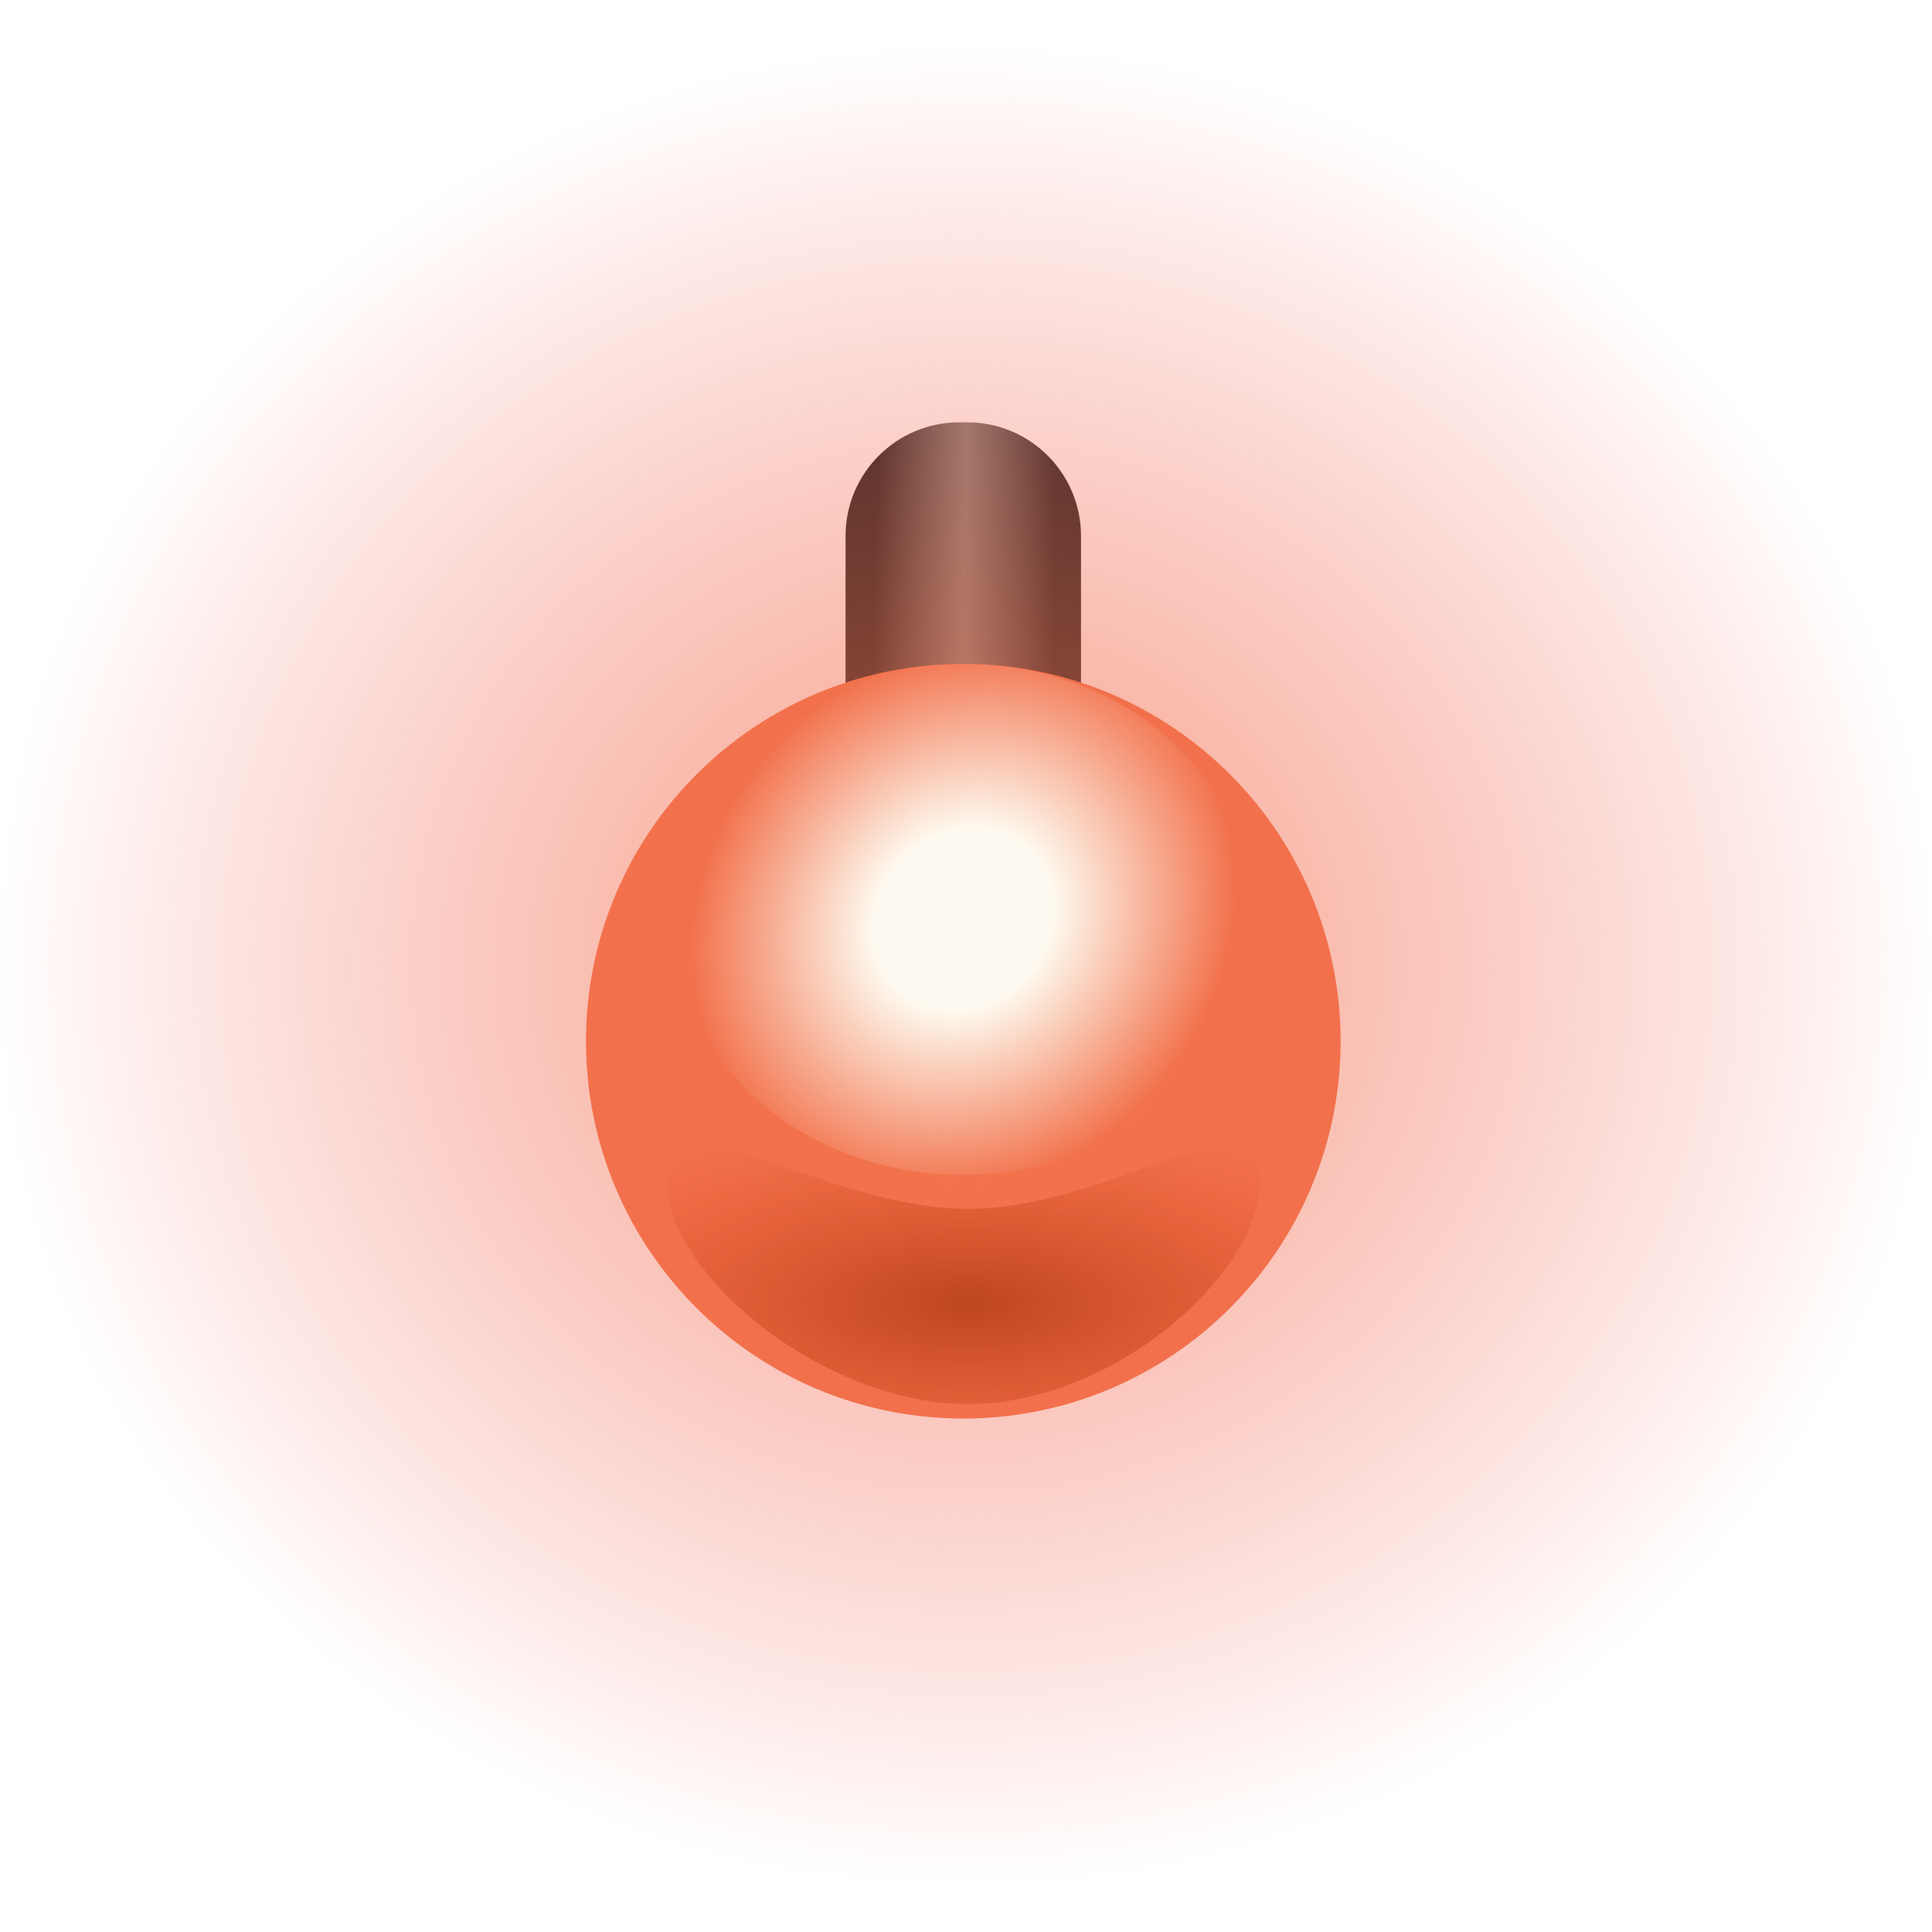
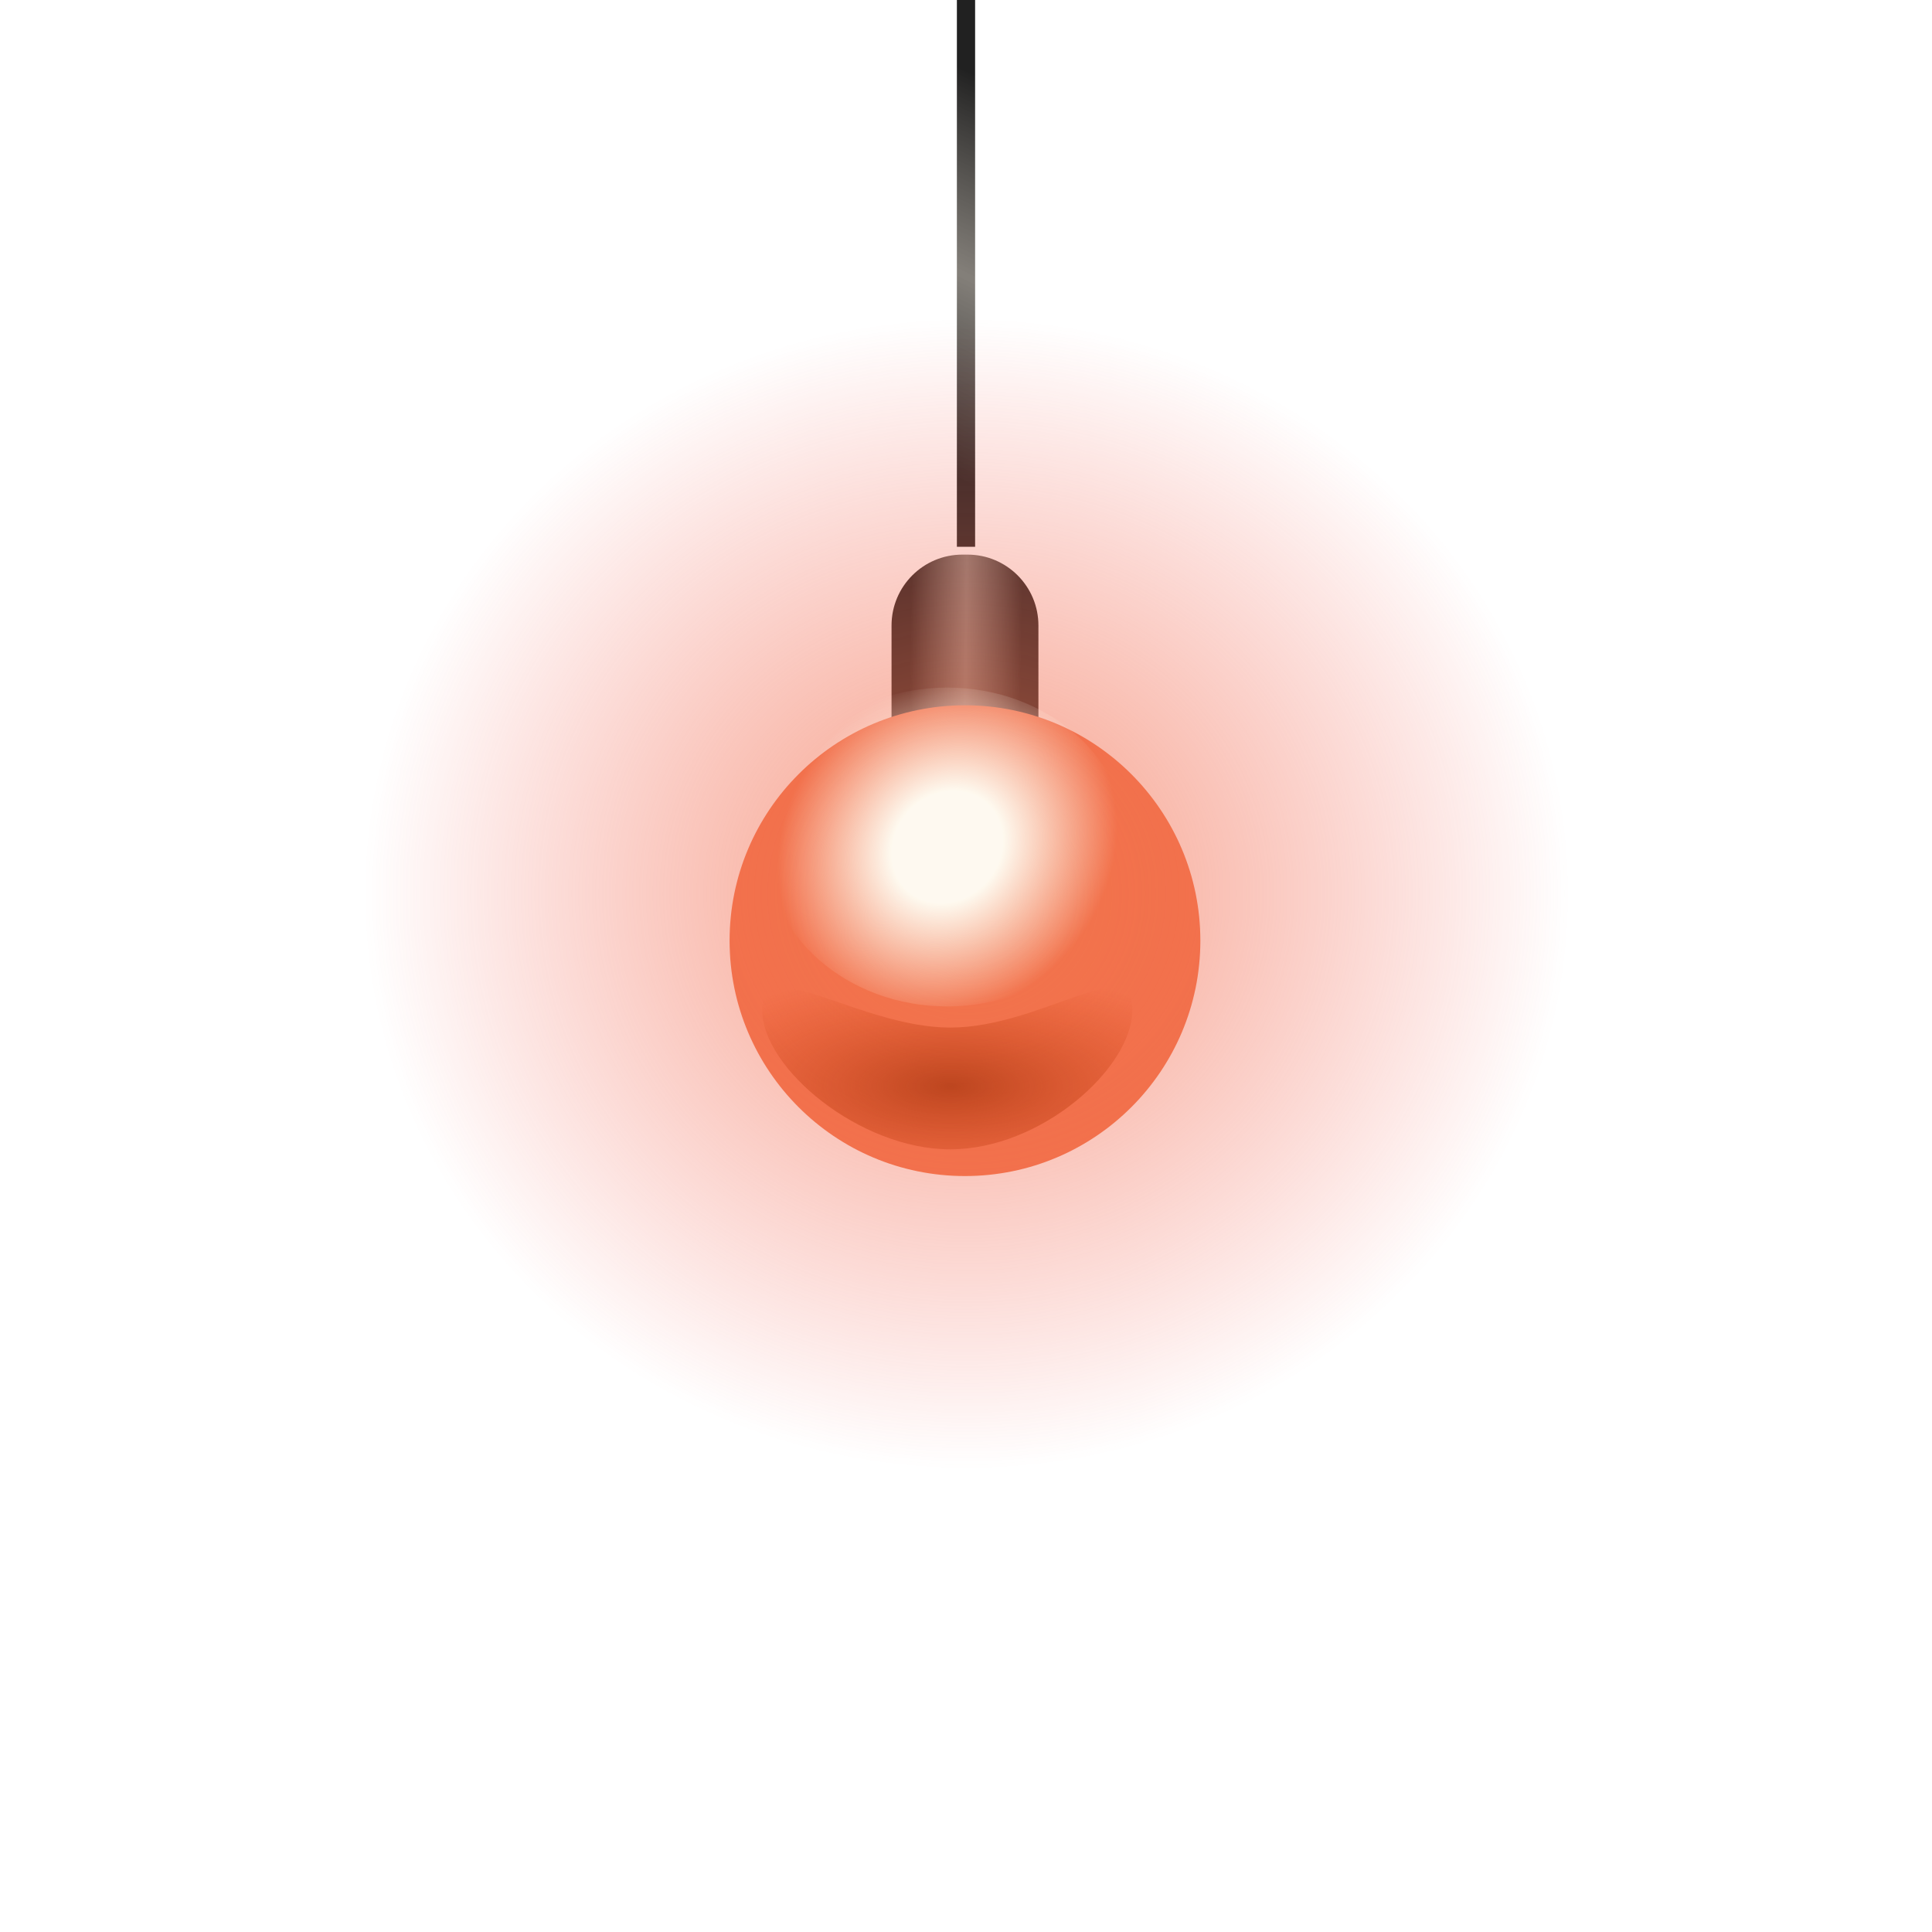
- <svg xmlns="http://www.w3.org/2000/svg" width="68" height="68" viewBox="0 0 68 68" fill="none">
-   <path d="M29.761 18.865C29.761 16.656 31.552 14.865 33.761 14.865H34.048C36.257 14.865 38.048 16.656 38.048 18.865V26.451H29.761V18.865Z" fill="url(#paint0_linear_1_143)" />
-   <circle cx="33.905" cy="36.647" r="13.28" fill="#F2764C" />
-   <circle cx="34" cy="34" r="34" fill="url(#paint1_radial_1_143)" />
-   <ellipse cx="33.905" cy="32.361" rx="10.244" ry="8.995" fill="url(#paint2_radial_1_143)" />
-   <path d="M44.349 41.547C44.349 44.847 39.188 49.419 34.075 49.419C28.961 49.419 23.46 44.847 23.46 41.547C23.46 38.246 28.961 42.548 34.075 42.548C39.188 42.548 44.349 38.246 44.349 41.547Z" fill="url(#paint3_radial_1_143)" />
+ <svg xmlns="http://www.w3.org/2000/svg" width="109" height="109" viewBox="0 0 109 109" fill="none">
+   <path fill-rule="evenodd" clip-rule="evenodd" d="M53.986 30.849L53.986 4.49485e-08L55.014 0L55.014 30.849L53.986 30.849Z" fill="url(#paint0_linear_1_725)" />
+   <path d="M50.299 35.289C50.299 33.08 52.09 31.29 54.299 31.29H54.586C56.795 31.29 58.586 33.08 58.586 35.289V42.876H50.299V35.289Z" fill="url(#paint1_linear_1_725)" />
+   <circle cx="54.442" cy="53.071" r="13.28" fill="#F2764C" />
+   <circle cx="54.538" cy="50.425" r="34" fill="url(#paint2_radial_1_725)" />
+   <ellipse cx="53.442" cy="47.786" rx="10.244" ry="8.995" fill="url(#paint3_radial_1_725)" />
+   <path d="M63.887 56.971C63.887 60.272 58.726 64.844 53.612 64.844C48.499 64.844 42.998 60.272 42.998 56.971C42.998 53.671 48.499 57.973 53.612 57.973C58.726 57.973 63.887 53.671 63.887 56.971Z" fill="url(#paint4_radial_1_725)" />
  <defs>
-     <linearGradient id="paint0_linear_1_143" x1="38.048" y1="19.239" x2="29.761" y2="19.145" gradientUnits="userSpaceOnUse">
+     <linearGradient id="paint0_linear_1_725" x1="54.626" y1="30.849" x2="66.607" y2="5.704" gradientUnits="userSpaceOnUse">
      <stop offset="0.115" stop-color="#242424" />
      <stop offset="0.493" stop-color="#6E6962" stop-opacity="0.85" />
      <stop offset="0.87" stop-color="#212121" />
    </linearGradient>
-     <radialGradient id="paint1_radial_1_143" cx="0" cy="0" r="1" gradientUnits="userSpaceOnUse" gradientTransform="translate(34 34) rotate(90) scale(32.6052 34)">
+     <linearGradient id="paint1_linear_1_725" x1="58.586" y1="35.664" x2="50.299" y2="35.57" gradientUnits="userSpaceOnUse">
+       <stop offset="0.115" stop-color="#242424" />
+       <stop offset="0.493" stop-color="#6E6962" stop-opacity="0.85" />
+       <stop offset="0.87" stop-color="#212121" />
+     </linearGradient>
+     <radialGradient id="paint2_radial_1_725" cx="0" cy="0" r="1" gradientUnits="userSpaceOnUse" gradientTransform="translate(54.5377 50.4245) rotate(90) scale(32.6052 34)">
      <stop stop-color="#F2764C" stop-opacity="0.7" />
      <stop offset="1" stop-color="#F2564C" stop-opacity="0" />
    </radialGradient>
-     <radialGradient id="paint2_radial_1_143" cx="0" cy="0" r="1" gradientUnits="userSpaceOnUse" gradientTransform="translate(33.9046 32.3611) rotate(43.0087) scale(9.06143 10.1627)">
+     <radialGradient id="paint3_radial_1_725" cx="0" cy="0" r="1" gradientUnits="userSpaceOnUse" gradientTransform="translate(53.4423 47.7857) rotate(43.0087) scale(9.06143 10.1627)">
      <stop offset="0.328" stop-color="#FEFBF1" stop-opacity="0.99" />
      <stop offset="1" stop-color="#FEFBF1" stop-opacity="0" />
    </radialGradient>
-     <radialGradient id="paint3_radial_1_143" cx="0" cy="0" r="1" gradientUnits="userSpaceOnUse" gradientTransform="translate(34.088 45.8586) rotate(90) scale(6.56814 16.3409)">
+     <radialGradient id="paint4_radial_1_725" cx="0" cy="0" r="1" gradientUnits="userSpaceOnUse" gradientTransform="translate(53.6257 61.2831) rotate(90) scale(6.56814 16.3409)">
      <stop stop-color="#A6330C" stop-opacity="0.7" />
      <stop offset="1" stop-color="#D54110" stop-opacity="0" />
    </radialGradient>
  </defs>
</svg>
